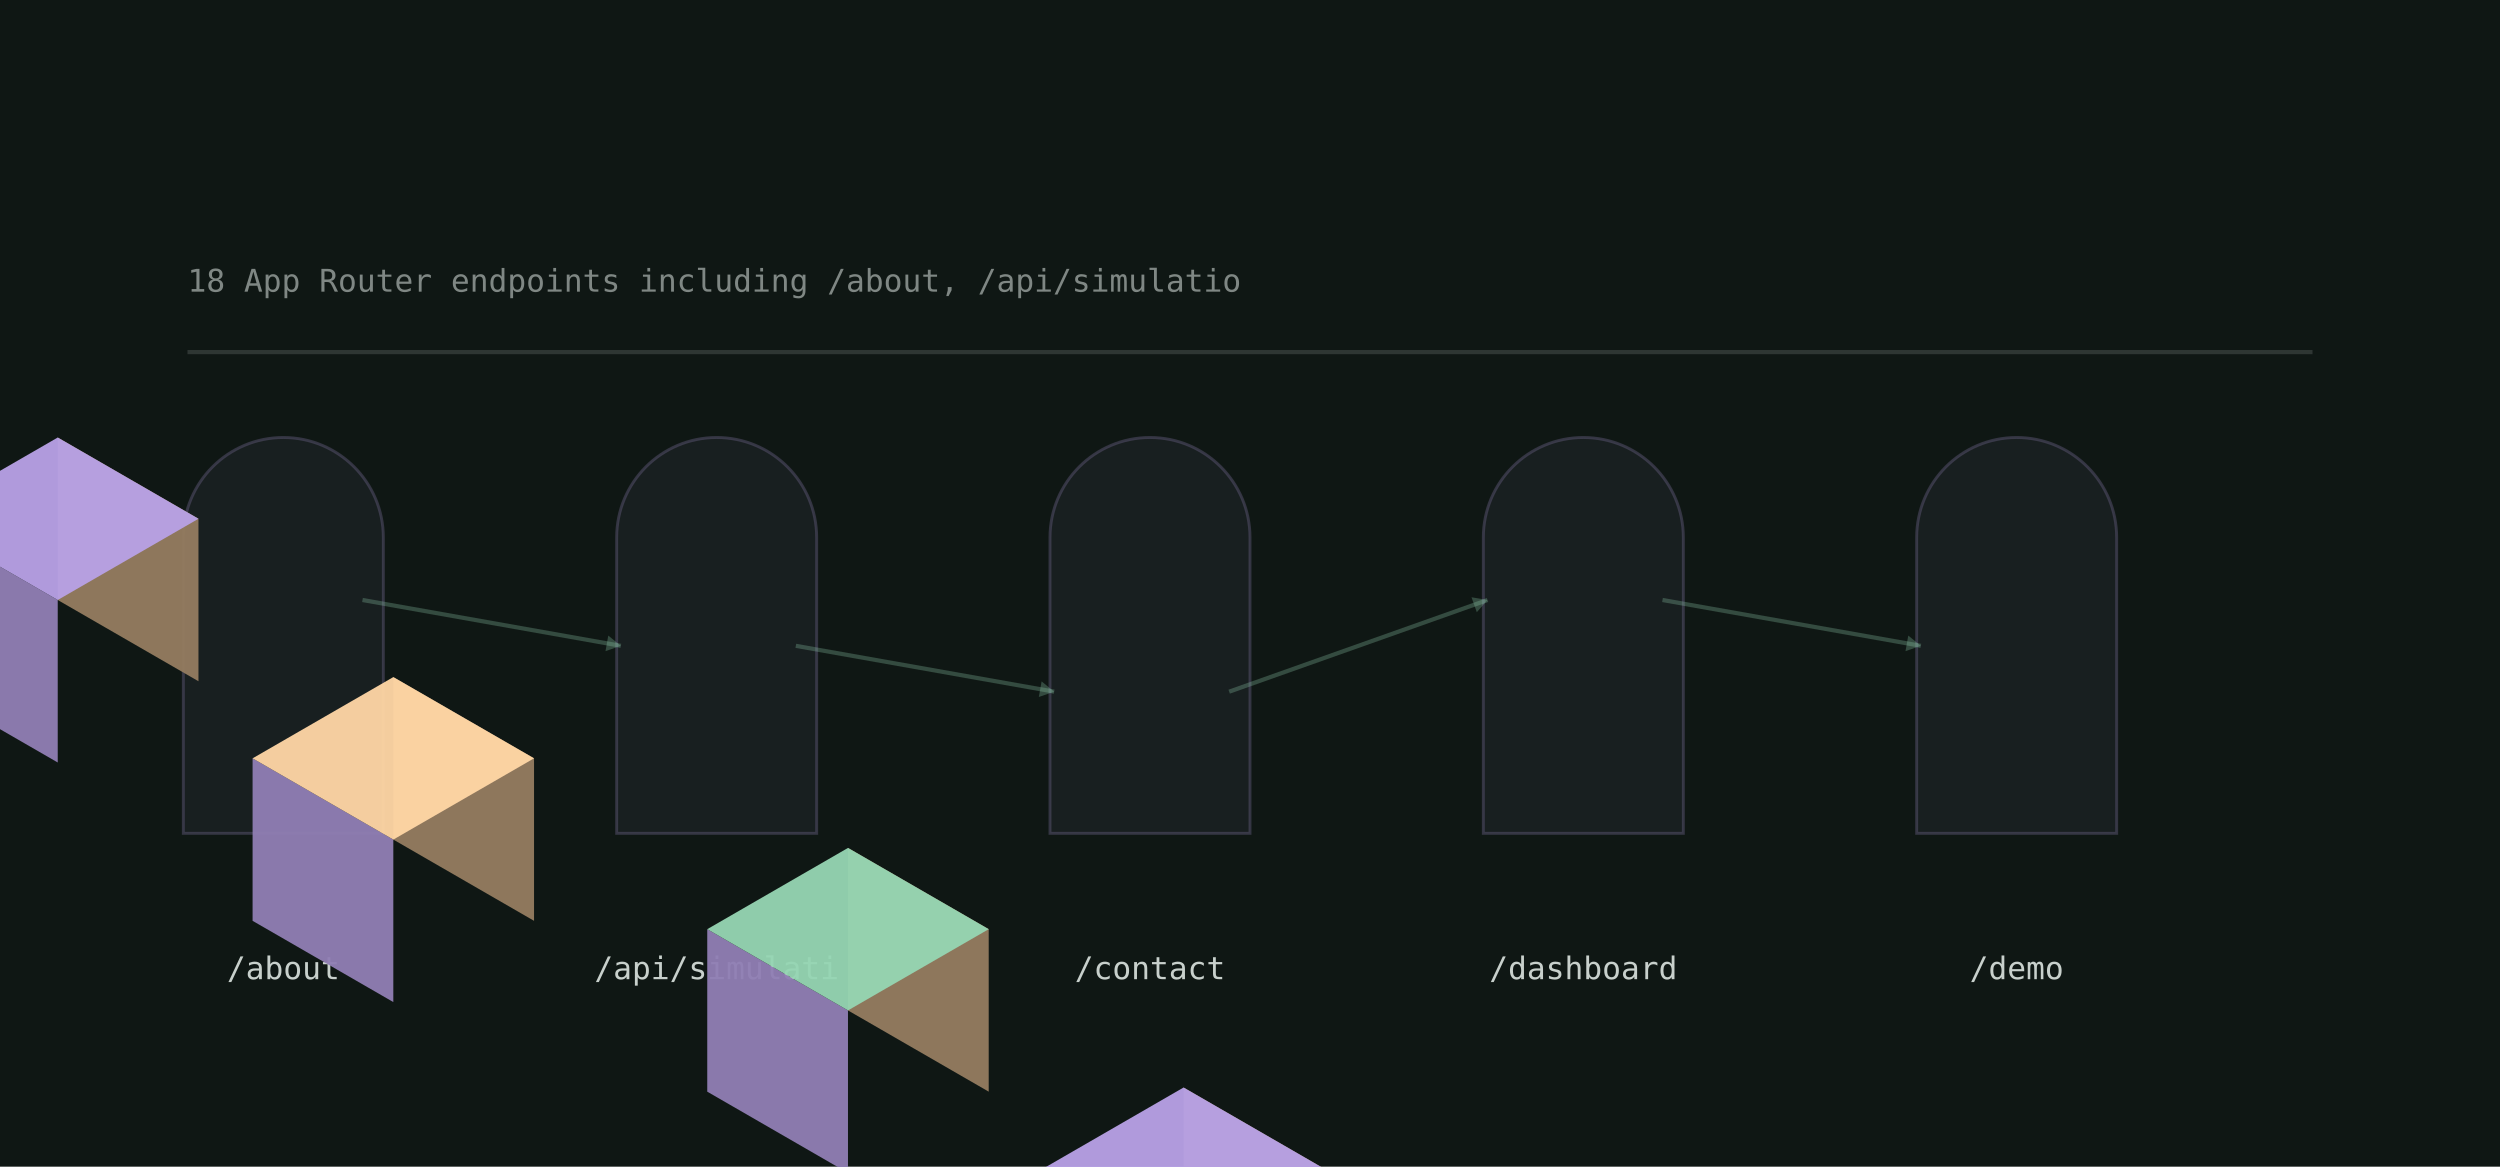
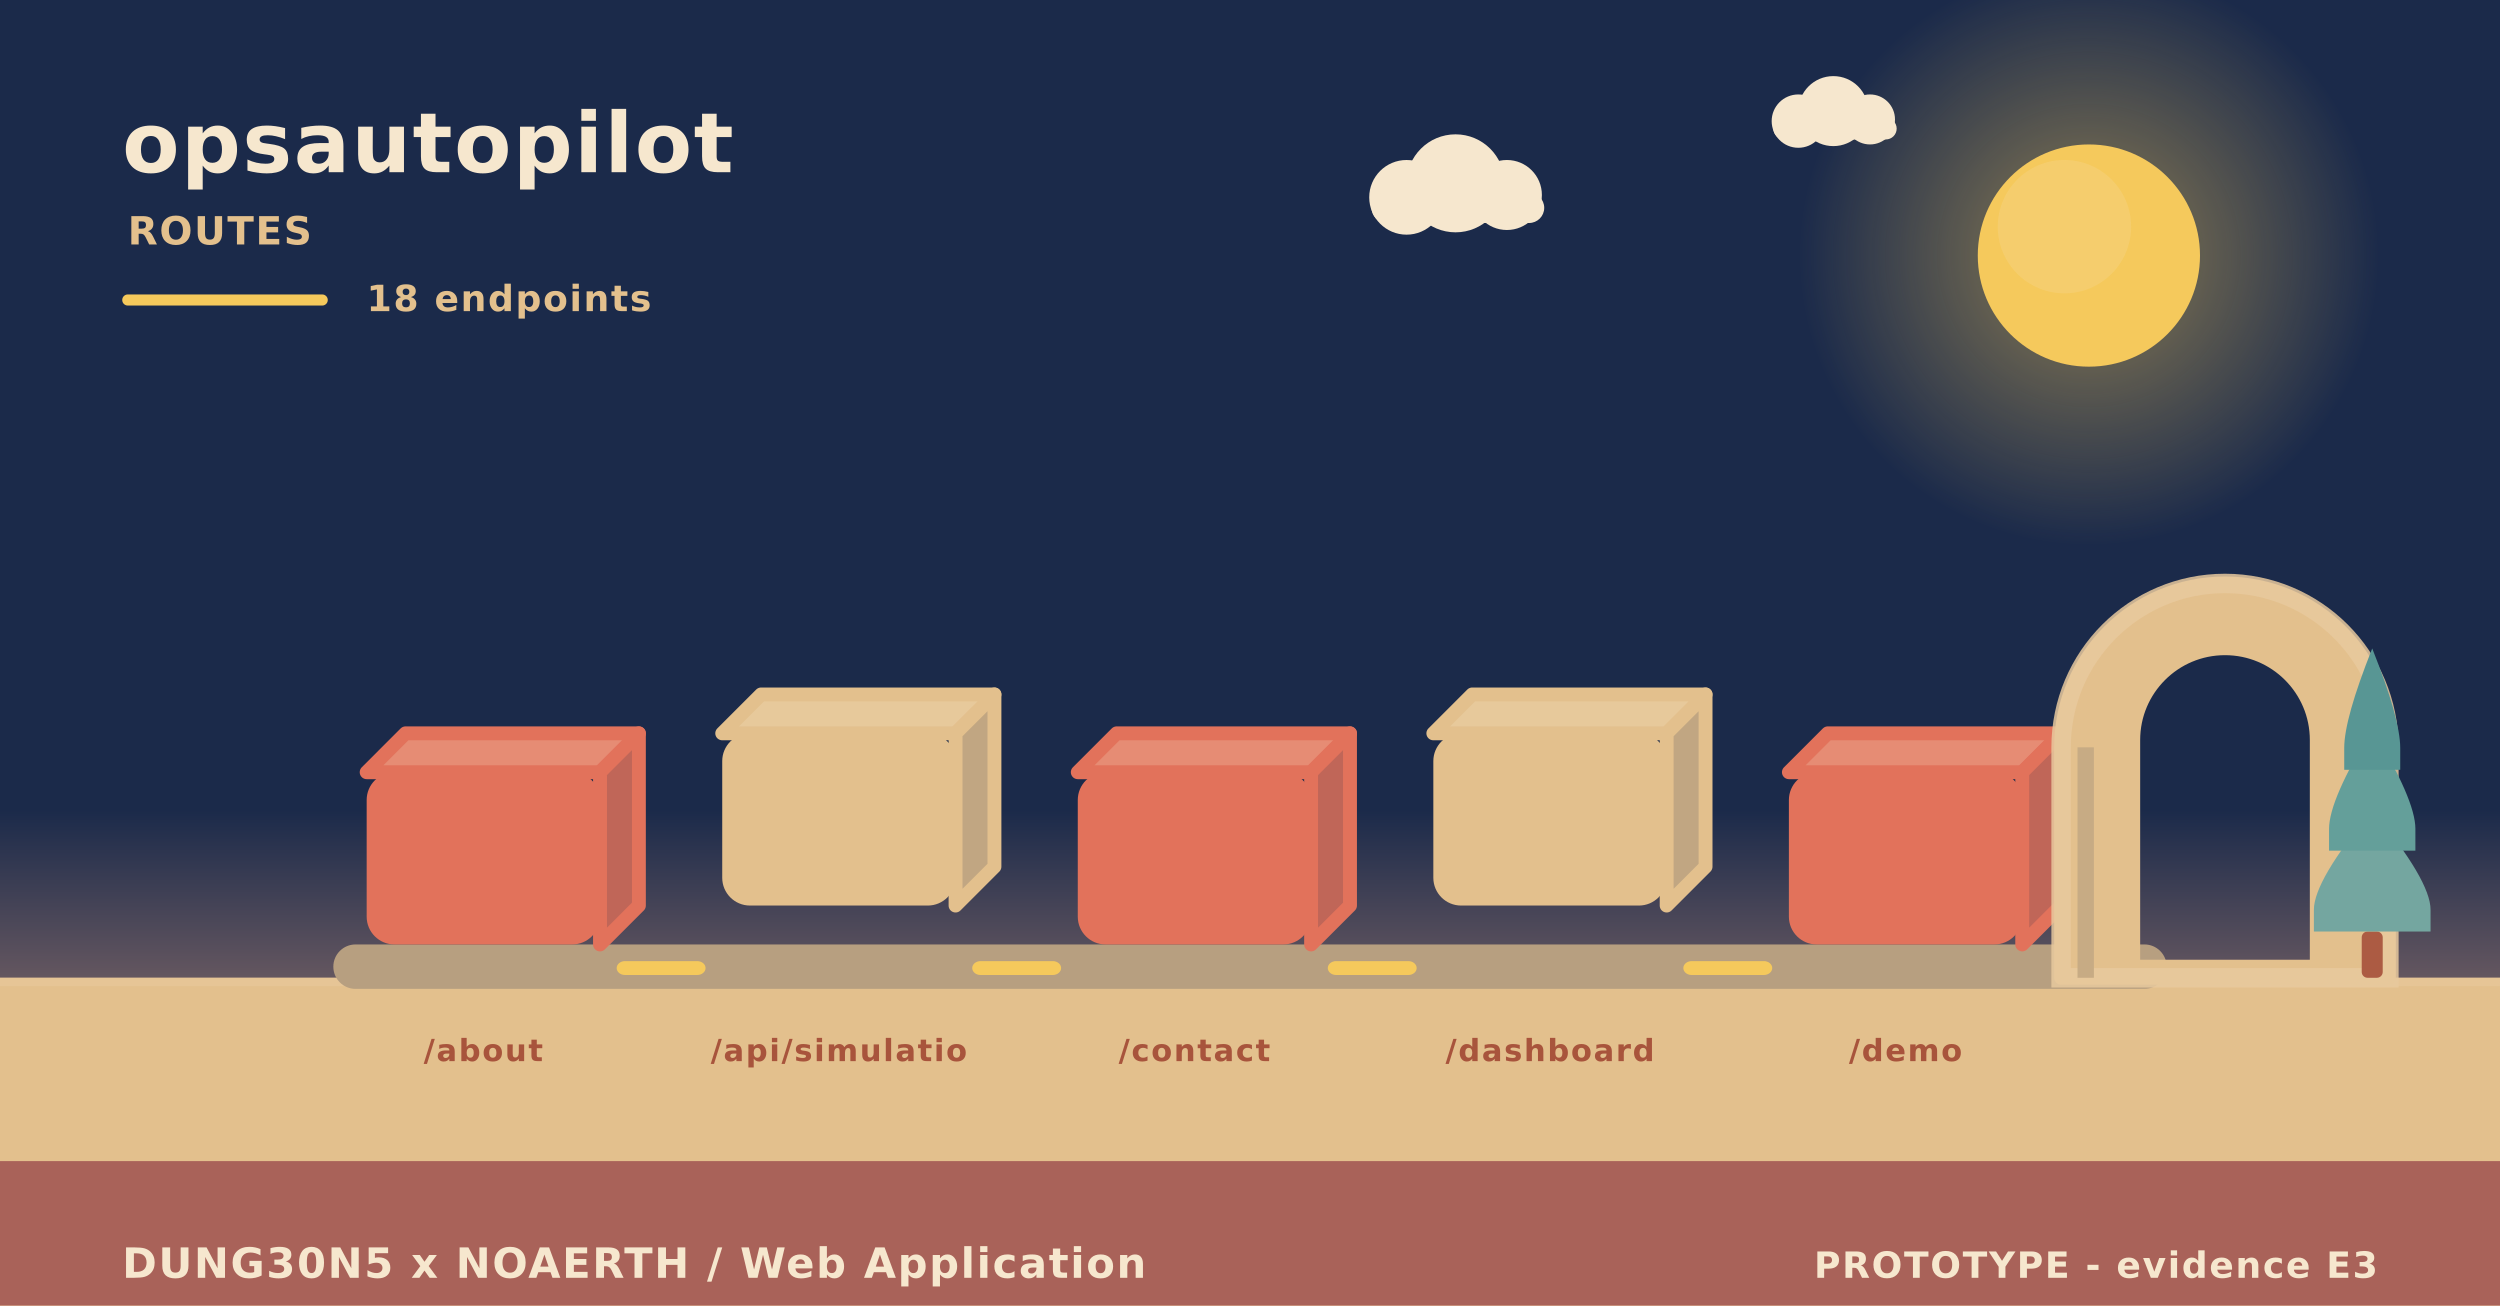
- <svg xmlns="http://www.w3.org/2000/svg" viewBox="0 0 1200 560" width="1200" height="560" role="img" aria-label="opsautopilot data flow">
-   <rect width="1200" height="560" fill="#0f1714" />
-   <defs>
-     <linearGradient id="gf" x1="0" y1="0" x2="1" y2="1">
-       <stop offset="0%" stop-color="#95d5b2" />
-       <stop offset="100%" stop-color="#b8a1e6" />
-     </linearGradient>
-   </defs>
-   <path d="M88.00,400.00 L88.00,258.00 A48.00,48.00 0 0 1 184.00,258.00 L184.00,400.00 Z" fill="rgba(184,161,230,0.100)" opacity="0.55" stroke="rgba(184,161,230,0.400)" stroke-width="1.4" />
-   <polygon points="-133.37,173.00 -65.82,212.00 -65.82,134.00 -133.37,95.00" fill="#947c60" opacity="0.95" />
-   <polygon points="-200.92,212.00 -133.37,251.00 -133.37,173.00 -200.92,134.00" fill="#907eb3" opacity="0.95" />
-   <polygon points="-133.37,95.00 -65.82,134.00 -133.37,173.00 -200.92,134.00" fill="#95d5b2" opacity="0.95" />
-   <text x="136" y="470" font-family="ui-monospace,Menlo,monospace" font-size="15" fill="rgba(240,248,244,0.820)" text-anchor="middle">/about</text>
-   <path d="M296.00,400.00 L296.00,258.00 A48.00,48.00 0 0 1 392.00,258.00 L392.00,400.00 Z" fill="rgba(184,161,230,0.100)" opacity="0.55" stroke="rgba(184,161,230,0.400)" stroke-width="1.4" />
-   <polygon points="27.71,288.00 95.26,327.00 95.26,249.00 27.71,210.00" fill="#947c60" opacity="0.95" />
-   <polygon points="-39.84,327.00 27.71,366.00 27.71,288.00 -39.84,249.00" fill="#907eb3" opacity="0.95" />
-   <polygon points="27.71,210.00 95.26,249.00 27.71,288.00 -39.84,249.00" fill="#b8a1e6" opacity="0.95" />
-   <text x="344" y="470" font-family="ui-monospace,Menlo,monospace" font-size="15" fill="rgba(240,248,244,0.820)" text-anchor="middle">/api/simulati</text>
-   <line x1="174.00" y1="288.00" x2="298.00" y2="310.00" stroke="rgba(149,213,178,0.500)" stroke-width="2.00" opacity="0.55" />
-   <polygon points="298.00,310.00 291.97,305.07 290.64,312.55" fill="rgba(149,213,178,0.500)" opacity="0.55" />
-   <path d="M504.00,400.00 L504.00,258.00 A48.00,48.00 0 0 1 600.00,258.00 L600.00,400.00 Z" fill="rgba(184,161,230,0.100)" opacity="0.55" stroke="rgba(184,161,230,0.400)" stroke-width="1.4" />
-   <polygon points="188.79,403.00 256.34,442.00 256.34,364.00 188.79,325.00" fill="#947c60" opacity="0.95" />
-   <polygon points="121.24,442.00 188.79,481.00 188.79,403.00 121.24,364.00" fill="#907eb3" opacity="0.95" />
-   <polygon points="188.79,325.00 256.34,364.00 188.79,403.00 121.24,364.00" fill="#ffd6a5" opacity="0.95" />
-   <text x="552" y="470" font-family="ui-monospace,Menlo,monospace" font-size="15" fill="rgba(240,248,244,0.820)" text-anchor="middle">/contact</text>
-   <line x1="382.00" y1="310.00" x2="506.00" y2="332.00" stroke="rgba(149,213,178,0.500)" stroke-width="2.00" opacity="0.55" />
-   <polygon points="506.00,332.00 499.97,327.07 498.64,334.55" fill="rgba(149,213,178,0.500)" opacity="0.55" />
-   <path d="M712.00,400.00 L712.00,258.00 A48.00,48.00 0 0 1 808.00,258.00 L808.00,400.00 Z" fill="rgba(184,161,230,0.100)" opacity="0.55" stroke="rgba(184,161,230,0.400)" stroke-width="1.4" />
-   <polygon points="407.03,485.00 474.58,524.00 474.58,446.00 407.03,407.00" fill="#947c60" opacity="0.95" />
-   <polygon points="339.48,524.00 407.03,563.00 407.03,485.00 339.48,446.00" fill="#907eb3" opacity="0.95" />
-   <polygon points="407.03,407.00 474.58,446.00 407.03,485.00 339.48,446.00" fill="#95d5b2" opacity="0.95" />
-   <text x="760" y="470" font-family="ui-monospace,Menlo,monospace" font-size="15" fill="rgba(240,248,244,0.820)" text-anchor="middle">/dashboard</text>
-   <line x1="590.00" y1="332.00" x2="714.00" y2="288.00" stroke="rgba(149,213,178,0.500)" stroke-width="2.00" opacity="0.55" />
-   <polygon points="714.00,288.00 706.32,286.69 708.86,293.86" fill="rgba(149,213,178,0.500)" opacity="0.55" />
-   <path d="M920.00,400.00 L920.00,258.00 A48.00,48.00 0 0 1 1016.00,258.00 L1016.00,400.00 Z" fill="rgba(184,161,230,0.100)" opacity="0.55" stroke="rgba(184,161,230,0.400)" stroke-width="1.4" />
-   <polygon points="568.11,600.00 635.66,639.00 635.66,561.00 568.11,522.00" fill="#947c60" opacity="0.95" />
-   <polygon points="500.56,639.00 568.11,678.00 568.11,600.00 500.56,561.00" fill="#907eb3" opacity="0.95" />
-   <polygon points="568.11,522.00 635.66,561.00 568.11,600.00 500.56,561.00" fill="#b8a1e6" opacity="0.95" />
-   <text x="968" y="470" font-family="ui-monospace,Menlo,monospace" font-size="15" fill="rgba(240,248,244,0.820)" text-anchor="middle">/demo</text>
-   <line x1="798.00" y1="288.00" x2="922.00" y2="310.00" stroke="rgba(149,213,178,0.500)" stroke-width="2.00" opacity="0.55" />
-   <polygon points="922.00,310.00 915.97,305.07 914.64,312.55" fill="rgba(149,213,178,0.500)" opacity="0.55" />
-   <rect x="90.00" y="168.00" width="1020.00" height="2.00" rx="0.00" fill="rgba(240,248,244,0.140)" opacity="1.00" />
-   <text x="90" y="140" font-family="ui-monospace,Menlo,monospace" font-size="15" fill="rgba(240,248,244,0.500)">18 App Router endpoints including /about, /api/simulatio</text>
+ <svg xmlns="http://www.w3.org/2000/svg" width="900" height="470" viewBox="0 0 900 470" role="img" aria-label="opsautopilot - how data moves">
+   <linearGradient id="skyd" x1="0" y1="0" x2="0" y2="1">
+     <stop offset="0" stop-color="#1b2a4a" />
+     <stop offset="0.62" stop-color="#1b2a4a" />
+     <stop offset="1" stop-color="#f3ad8a" />
+   </linearGradient>
+   <rect width="900" height="470" fill="url(#skyd)" />
+   <radialGradient id="sund">
+     <stop offset="0.35" stop-color="#f5c95c" stop-opacity="0.34" />
+     <stop offset="1" stop-color="#f5c95c" stop-opacity="0" />
+   </radialGradient>
+   <circle cx="752" cy="92" r="104" fill="url(#sund)" />
+   <circle cx="752" cy="92" r="40" fill="#f5c95c" />
+   <circle cx="743.2" cy="81.6" r="24" fill="#f5d27e" opacity="0.5" />
+   <g>
+     <circle cx="524" cy="66" r="17.64" fill="#f6e7ce" />
+     <circle cx="506.36" cy="71.04" r="13.44" fill="#f6e7ce" />
+     <circle cx="542.48" cy="70.2" r="12.6" fill="#f6e7ce" />
+     <rect x="493.76" y="69.36" width="62.16" height="10.92" rx="5.46" fill="#f6e7ce" />
+   </g>
+   <g>
+     <circle cx="660" cy="40" r="12.6" fill="#f6e7ce" />
+     <circle cx="647.4" cy="43.6" r="9.6" fill="#f6e7ce" />
+     <circle cx="673.2" cy="43" r="9" fill="#f6e7ce" />
+     <rect x="638.4" y="42.4" width="44.4" height="7.8" rx="3.9" fill="#f6e7ce" />
+   </g>
+   <rect x="0" y="352" width="900" height="118" fill="#e3c08d" />
+   <rect x="0" y="352" width="900" height="3" fill="#e6c596" />
+   <text x="44" y="62" font-family="Verdana,DejaVu Sans,sans-serif" font-size="30" font-weight="700" letter-spacing="0.6" fill="#f6e7ce" text-anchor="start">opsautopilot</text>
+   <text x="46" y="88" font-family="Verdana,DejaVu Sans,sans-serif" font-size="14" font-weight="700" letter-spacing="0.6" fill="#e3c08d" text-anchor="start">ROUTES</text>
+   <rect x="44" y="106" width="74" height="4" rx="2" fill="#f5c95c" />
+   <text x="132" y="112" font-family="Verdana,DejaVu Sans,sans-serif" font-size="13" font-weight="700" letter-spacing="0.6" fill="#e3c08d" text-anchor="start">18 endpoints</text>
+   <rect x="120" y="340" width="660" height="16" rx="8" fill="#b79f80" />
+   <path d="M132,278 L216,278 L230,264 L146,264 Z" fill="#e68c74" stroke="#e2725b" stroke-width="5" stroke-linejoin="round" />
+   <path d="M216,278 L230,264 L230,326 L216,340 Z" fill="#c06658" stroke="#e2725b" stroke-width="5" stroke-linejoin="round" />
+   <rect x="132" y="278" width="84" height="62" rx="10" fill="#e2725b" />
+   <text x="174" y="382" font-family="Verdana,DejaVu Sans,sans-serif" font-size="11" font-weight="700" letter-spacing="0.6" fill="#a8543c" text-anchor="middle">/about</text>
+   <path d="M260,264 L344,264 L358,250 L274,250 Z" fill="#e7c99b" stroke="#e3c08d" stroke-width="5" stroke-linejoin="round" />
+   <path d="M344,264 L358,250 L358,312 L344,326 Z" fill="#c1a682" stroke="#e3c08d" stroke-width="5" stroke-linejoin="round" />
+   <rect x="260" y="264" width="84" height="62" rx="10" fill="#e3c08d" />
+   <text x="302" y="382" font-family="Verdana,DejaVu Sans,sans-serif" font-size="11" font-weight="700" letter-spacing="0.6" fill="#a8543c" text-anchor="middle">/api/simulatio</text>
+   <rect x="222" y="346" width="32" height="5" rx="3" fill="#f5c95c" />
+   <path d="M388,278 L472,278 L486,264 L402,264 Z" fill="#e68c74" stroke="#e2725b" stroke-width="5" stroke-linejoin="round" />
+   <path d="M472,278 L486,264 L486,326 L472,340 Z" fill="#c06658" stroke="#e2725b" stroke-width="5" stroke-linejoin="round" />
+   <rect x="388" y="278" width="84" height="62" rx="10" fill="#e2725b" />
+   <text x="430" y="382" font-family="Verdana,DejaVu Sans,sans-serif" font-size="11" font-weight="700" letter-spacing="0.6" fill="#a8543c" text-anchor="middle">/contact</text>
+   <rect x="350" y="346" width="32" height="5" rx="3" fill="#f5c95c" />
+   <path d="M516,264 L600,264 L614,250 L530,250 Z" fill="#e7c99b" stroke="#e3c08d" stroke-width="5" stroke-linejoin="round" />
+   <path d="M600,264 L614,250 L614,312 L600,326 Z" fill="#c1a682" stroke="#e3c08d" stroke-width="5" stroke-linejoin="round" />
+   <rect x="516" y="264" width="84" height="62" rx="10" fill="#e3c08d" />
+   <text x="558" y="382" font-family="Verdana,DejaVu Sans,sans-serif" font-size="11" font-weight="700" letter-spacing="0.6" fill="#a8543c" text-anchor="middle">/dashboard</text>
+   <rect x="478" y="346" width="32" height="5" rx="3" fill="#f5c95c" />
+   <path d="M644,278 L728,278 L742,264 L658,264 Z" fill="#e68c74" stroke="#e2725b" stroke-width="5" stroke-linejoin="round" />
+   <path d="M728,278 L742,264 L742,326 L728,340 Z" fill="#c06658" stroke="#e2725b" stroke-width="5" stroke-linejoin="round" />
+   <rect x="644" y="278" width="84" height="62" rx="10" fill="#e2725b" />
+   <text x="686" y="382" font-family="Verdana,DejaVu Sans,sans-serif" font-size="11" font-weight="700" letter-spacing="0.6" fill="#a8543c" text-anchor="middle">/demo</text>
+   <rect x="606" y="346" width="32" height="5" rx="3" fill="#f5c95c" />
+   <path d="M742,352 L742,269.04 A59,59 0 0 1 860,269.04 L860,352 Z M767.96,348 L767.96,266.4 A33.04,33.04 0 0 1 834.04,266.4 L834.04,348 Z" fill="#e3c08d" fill-rule="evenodd" stroke="#e3c08d" stroke-width="5" stroke-linejoin="round" />
+   <path d="M742,352 L742,269.04 A59,59 0 0 1 860,269.04 L860,352 Z" fill="none" stroke="#e8c99d" stroke-width="7" stroke-linecap="round" opacity="0.85" />
+   <rect x="747.9" y="269.04" width="5.9" height="82.96" fill="#c7ab84" />
+   <rect x="850.22" y="335.36" width="7.56" height="16.64" rx="2.1" fill="#ac5b43" />
+   <path d="M854,291.68 Q833,317.01 833,327.5 Q833,335.36 833,335.36 L875,335.36 Q875,335.36 875,327.5 Q875,317.01 854,291.68 Z" fill="#74a6a0" />
+   <path d="M854,262.56 Q838.46,287.89 838.46,298.38 Q838.46,306.24 838.46,306.24 L869.54,306.24 Q869.54,306.24 869.54,298.38 Q869.54,287.89 854,262.56 Z" fill="#649f9a" />
+   <path d="M854,233.44 Q843.92,258.77 843.92,269.26 Q843.92,277.12 843.92,277.12 L864.08,277.12 Q864.08,277.12 864.08,269.26 Q864.08,258.77 854,233.44 Z" fill="#589694" />
+   <rect x="0" y="418" width="900" height="52" rx="0" fill="#a65c56" opacity="0.94" />
+   <text x="44" y="460" font-family="Verdana,DejaVu Sans,sans-serif" font-size="15" font-weight="700" letter-spacing="0.6" fill="#f6e7ce" text-anchor="start">DUNG30N5 x NOAERTH  /  Web Application</text>
+   <text x="856" y="460" font-family="Verdana,DejaVu Sans,sans-serif" font-size="13" font-weight="700" letter-spacing="0.6" fill="#f6e7ce" text-anchor="end">PROTOTYPE  -  evidence E3</text>
</svg>
